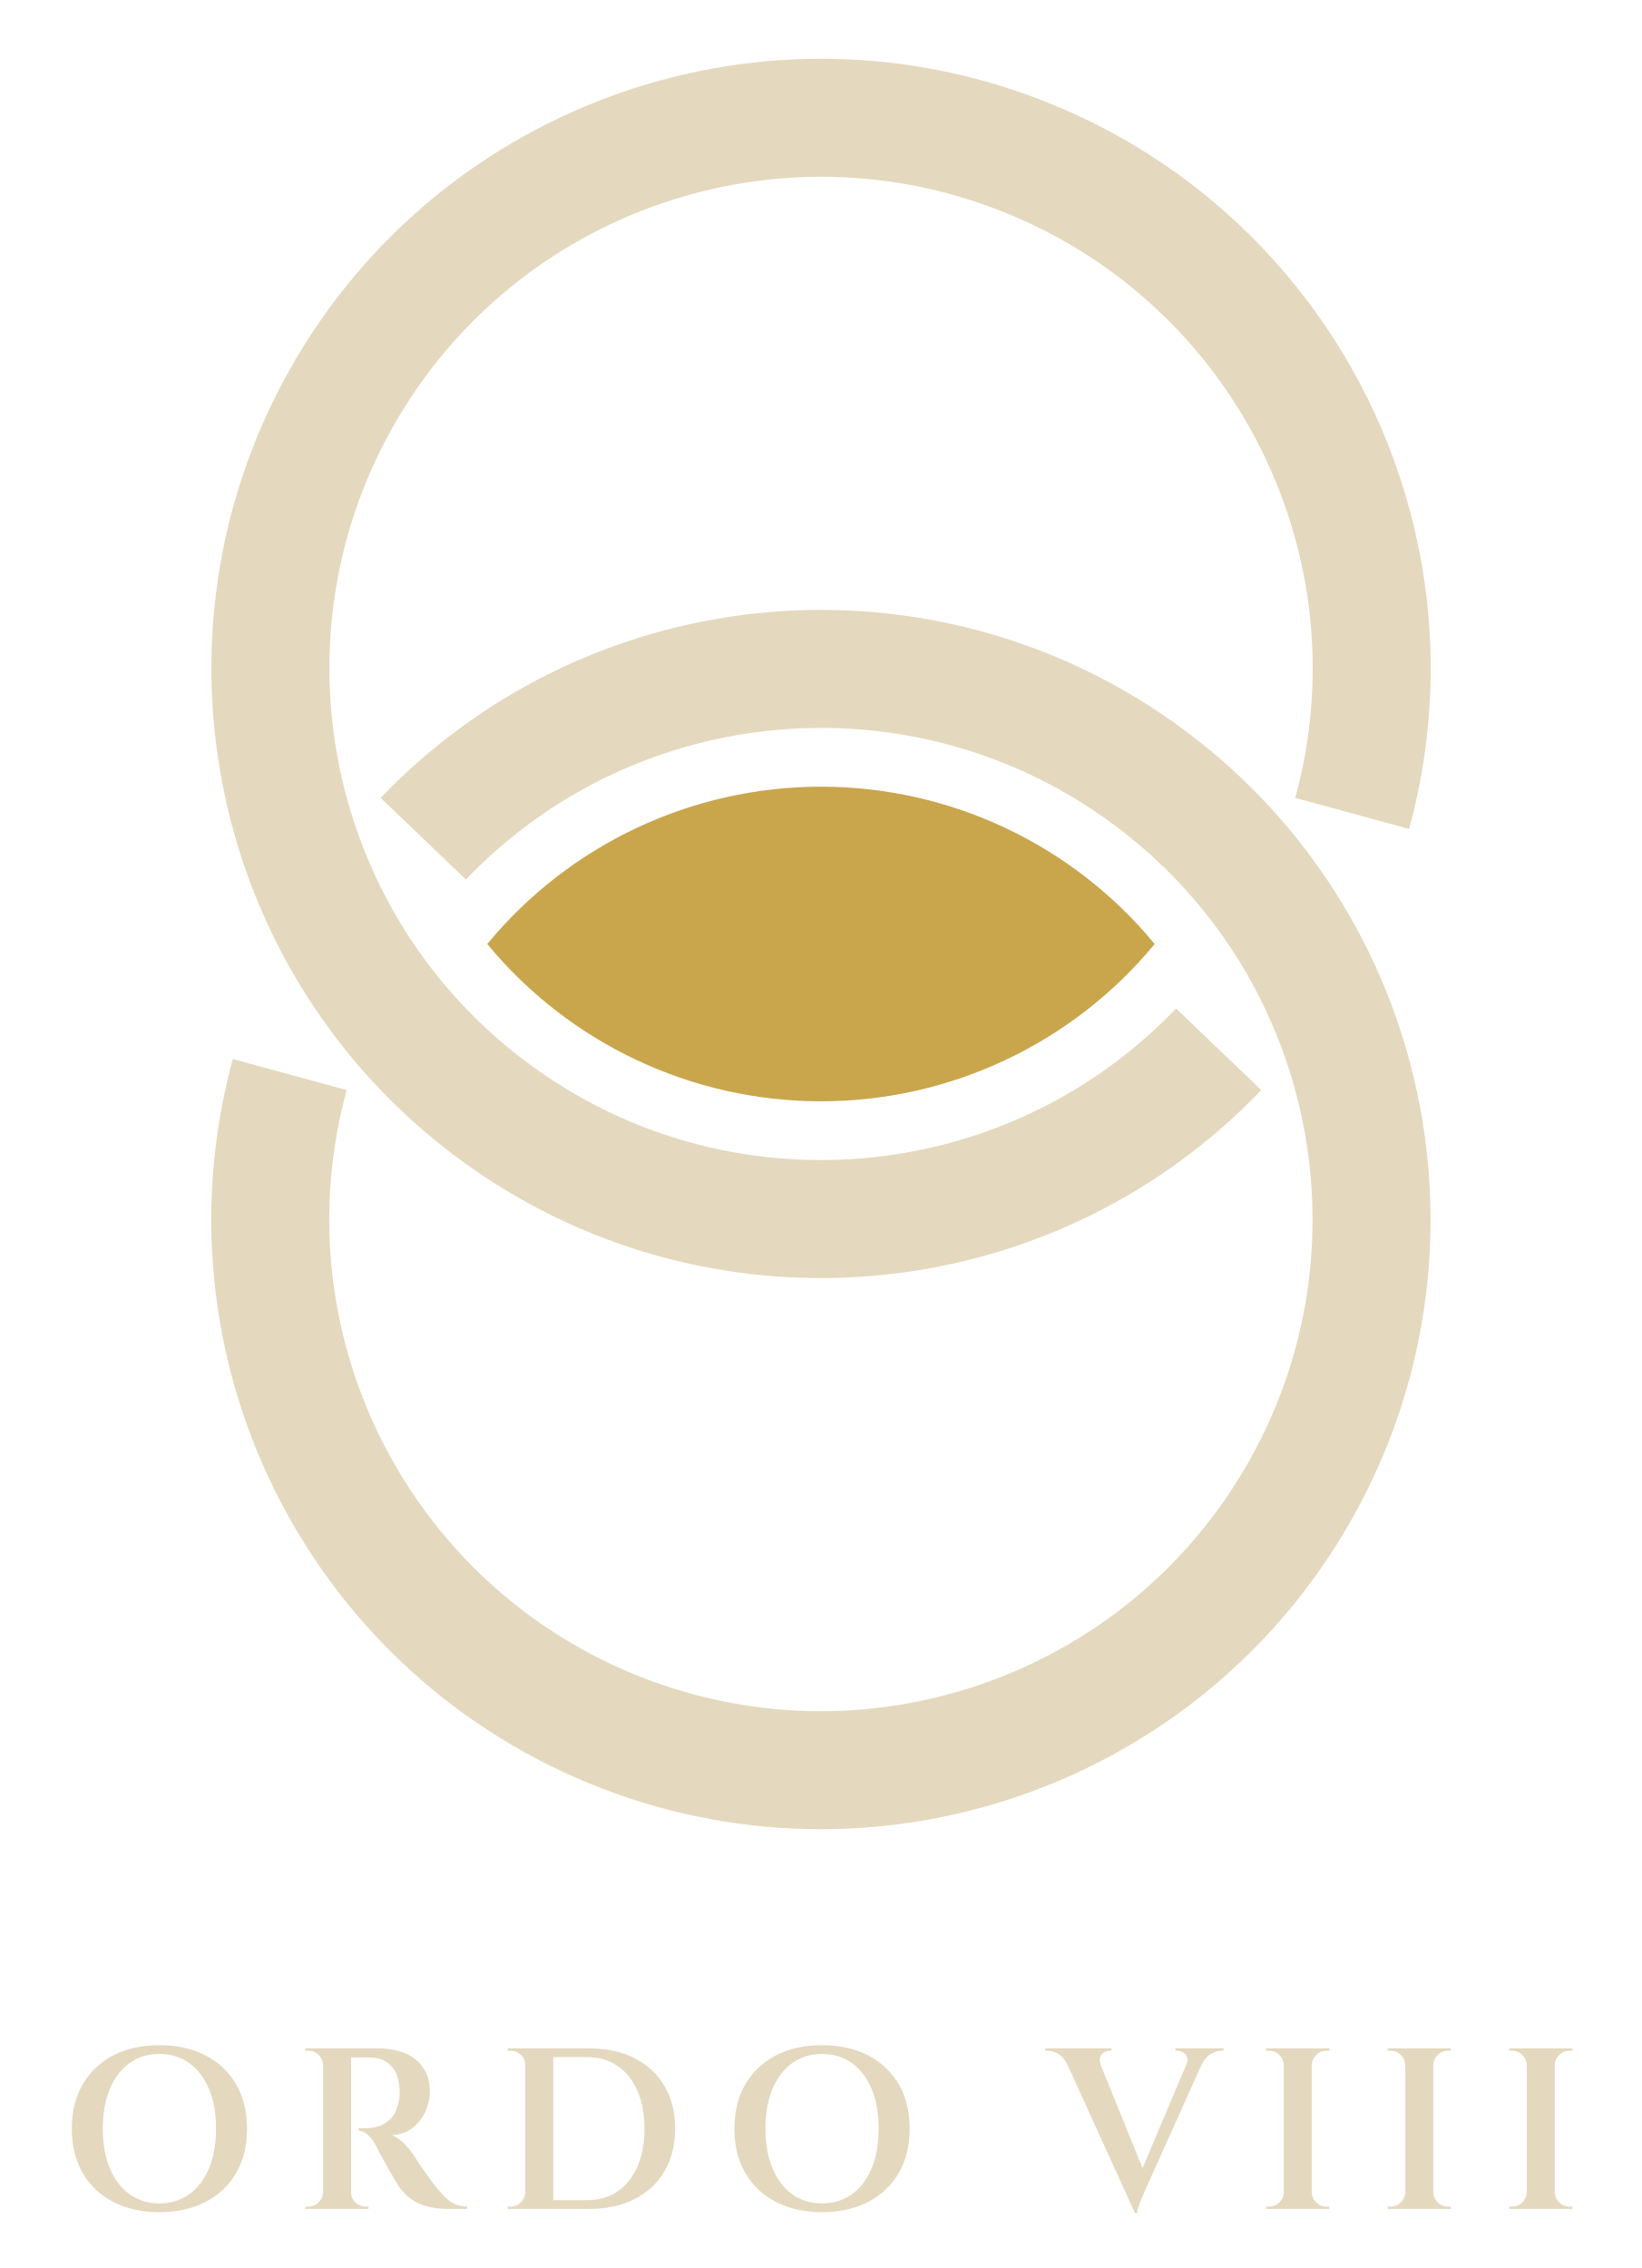
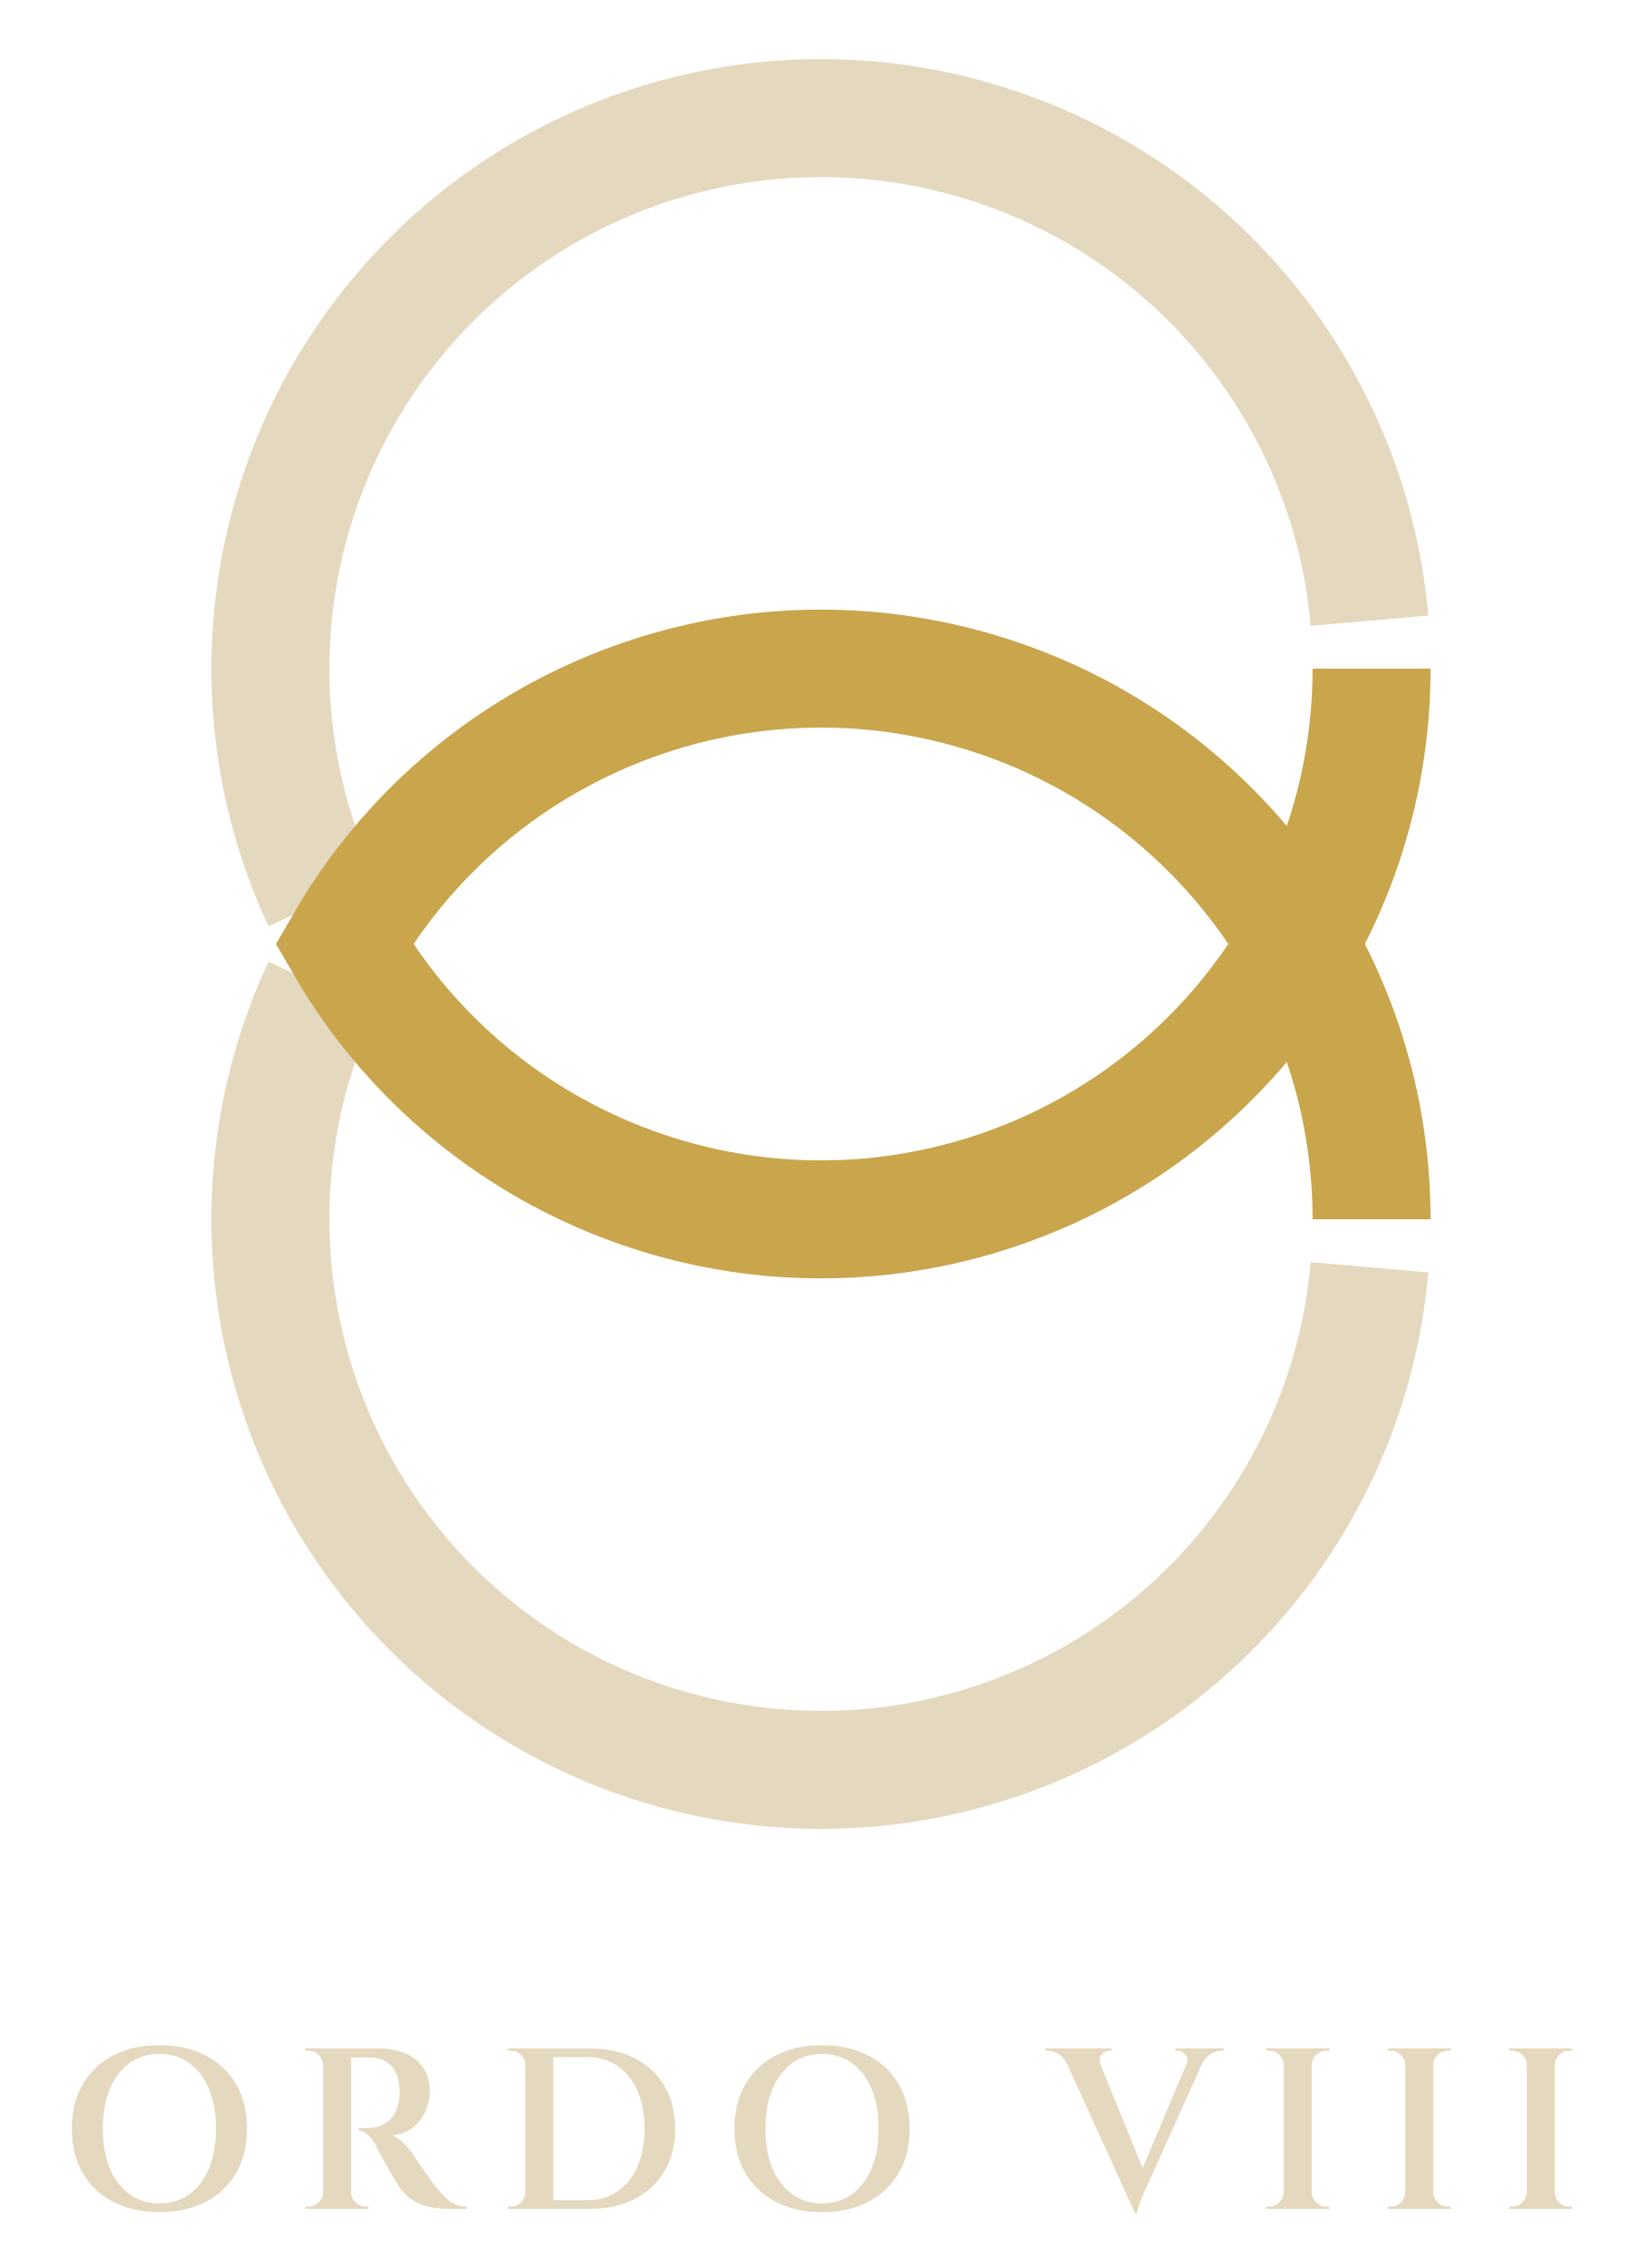
<svg xmlns="http://www.w3.org/2000/svg" viewBox="36.50 24.00 167.00 230.65" width="80mm" height="110.5mm">
-   <path d="M86.06 120 A44 44 0 0 1 153.94 120 A44 44 0 0 1 86.06 120 Z" fill="#C9A54C" />
-   <path d="M79.55 109.29 A56 56 0 1 1 65.97 133.28" fill="none" stroke="#E4D8BE" stroke-width="12" />
-   <path d="M160.45 130.71 A56 56 0 1 1 174.03 106.72" fill="none" stroke="#E4D8BE" stroke-width="12" />
+   <path d="M175.79 152.88 A56 56 0 1 1 69.25 124.33" fill="none" stroke="#E4D8BE" stroke-width="12" />
+   <path d="M69.25 115.67 A56 56 0 1 1 175.79 87.12" fill="none" stroke="#E4D8BE" stroke-width="12" />
+   <path d="M176 92 A56 56 0 0 1 71.5 120 A56 56 0 0 1 176 148" fill="none" stroke="#C9A54C" stroke-width="12" stroke-linejoin="miter" />
  <g fill="#E4D8BE" transform="translate(42.50 248.65) scale(0.02332)">
    <path transform="translate(0.0 0) scale(1 -1)" d="M437.5 714Q553.406 714 639.466 669.31Q725.525 624.619 772.847 543.024Q820.168 461.429 820.168 350Q820.168 238.976 772.847 157.178Q725.525 75.381 639.466 30.69Q553.406 -14 437.5 -14Q322.19 -14 236.333 30.69Q150.476 75.381 103.154 156.976Q55.833 238.571 55.833 350Q55.833 461.024 103.154 542.822Q150.476 624.619 236.333 669.31Q322.19 714 437.5 714ZM437.5 24.096Q513.19 24.096 568.595 64.274Q623.999 104.453 654.439 177.429Q684.879 250.405 684.879 350Q684.879 449.595 654.439 522.571Q623.999 595.547 568.595 635.726Q513.19 675.904 437.5 675.904Q362.811 675.904 307.406 635.726Q252.002 595.547 221.562 522.571Q191.122 449.595 191.122 350Q191.122 250.405 221.562 177.429Q252.002 104.453 307.406 64.274Q362.811 24.096 437.5 24.096Z" />
    <path transform="translate(1025.0 0) scale(1 -1)" d="M235.955 700H368.859Q413.859 700 454.61 689.024Q495.36 678.048 526.027 655.167Q556.694 632.286 574.444 596.774Q592.194 561.262 592.194 511.595Q592.194 467.643 573.135 425.06Q554.076 382.477 517.195 353.762Q480.314 325.048 426.242 321Q453.362 311.976 477.814 287.44Q502.267 262.904 518.481 238.856Q519.291 237.642 530.565 220.368Q541.838 203.095 559.1 178.131Q576.362 153.167 594.528 128.19Q612.695 103.214 627.29 86Q648.504 60.357 667.29 43.762Q686.076 27.167 707.147 18.786Q728.218 10.405 755.194 10V0H671.859Q620.192 0 579.609 11.167Q539.025 22.333 508.941 44.25Q478.857 66.167 456.786 98.524Q450.547 108.191 439.678 126.787Q428.81 145.382 415.774 168.036Q402.739 190.691 390.608 212.441Q378.478 234.19 369.525 251.071Q360.573 267.952 357.764 275Q342.407 304.453 323.05 322.214Q303.693 339.976 281.955 342V352Q283.574 352 294.824 351.702Q306.074 351.405 319.978 352Q346.788 352.595 374.145 362.024Q401.501 371.453 423.644 395.477Q445.787 419.5 456.144 463.691Q458.334 473.477 459.929 487.143Q461.524 500.81 460.524 516Q458.31 586.429 425.215 622.274Q392.12 658.119 340.572 659.904Q321.882 661.095 301.085 660.797Q280.288 660.5 264.741 660.5Q249.193 660.5 245.955 660.5Q245.955 661.095 243.455 670.821Q240.955 680.547 238.455 690.274Q235.955 700 235.955 700ZM248.955 700V0H126.88V700ZM129.88 73V0H49.88V10Q50.69 10 56.583 10.0Q62.476 10 62.88 10Q88.88 10 107.38 28.5Q125.88 47 126.88 73ZM129.88 627H126.88Q125.88 653 107.38 671.5Q88.88 690 62.88 690Q62.476 690 56.583 690.0Q50.69 690 49.88 690V700H129.88ZM245.955 73H248.955Q248.955 47 267.955 28.5Q286.955 10 312.955 10Q313.765 10 319.157 10.0Q324.55 10 324.955 10V0H245.955Z" />
    <path transform="translate(1909.0 0) scale(1 -1)" d="M403.048 700Q517.334 700 601.477 657.31Q685.62 614.619 731.93 535.822Q778.239 457.024 778.239 350Q778.239 242.976 731.93 164.476Q685.62 85.976 601.477 42.988Q517.334 0 403.048 0H172.856L171.856 38.096Q191.286 38.096 219.465 38.096Q247.644 38.096 278.323 38.096Q309.001 38.096 335.536 38.096Q362.072 38.096 378.512 38.096Q394.952 38.096 394.952 38.096Q471.642 38.096 527.451 76.477Q583.26 114.857 613.903 184.833Q644.545 254.81 644.545 350Q644.545 445.19 613.903 515.167Q583.26 585.143 527.154 623.523Q471.047 661.904 394.952 661.904Q394.952 661.904 377.714 661.904Q360.477 661.904 332.644 661.904Q304.811 661.904 273.132 661.904Q241.454 661.904 211.775 661.904Q182.096 661.904 161.856 661.904V700ZM246.526 700V0H124.856V700ZM127.856 73V0H47.856V10Q47.856 10 54.356 10.0Q60.856 10 60.856 10Q86.856 10 105.356 28.5Q123.856 47 124.856 73ZM127.856 627H124.856Q124.856 653 105.856 671.5Q86.856 690 60.856 690Q60.856 690 54.856 690.0Q48.856 690 48.856 690L47.856 700H127.856Z" />
    <path transform="translate(2890.0 0) scale(1 -1)" d="M437.5 714Q553.406 714 639.466 669.31Q725.525 624.619 772.847 543.024Q820.168 461.429 820.168 350Q820.168 238.976 772.847 157.178Q725.525 75.381 639.466 30.69Q553.406 -14 437.5 -14Q322.19 -14 236.333 30.69Q150.476 75.381 103.154 156.976Q55.833 238.571 55.833 350Q55.833 461.024 103.154 542.822Q150.476 624.619 236.333 669.31Q322.19 714 437.5 714ZM437.5 24.096Q513.19 24.096 568.595 64.274Q623.999 104.453 654.439 177.429Q684.879 250.405 684.879 350Q684.879 449.595 654.439 522.571Q623.999 595.547 568.595 635.726Q513.19 675.904 437.5 675.904Q362.811 675.904 307.406 635.726Q252.002 595.547 221.562 522.571Q191.122 449.595 191.122 350Q191.122 250.405 221.562 177.429Q252.002 104.453 307.406 64.274Q362.811 24.096 437.5 24.096Z" />
    <path transform="translate(4325.0 0) scale(1 -1)" d="M367.81 -18.048 43.642 694H191.384L415.335 142.123ZM367.81 -18.048 362.453 86.764 620.357 697H688.857L421.905 103.572Q420.286 99.929 413.369 84.596Q406.453 69.262 398.143 49.238Q389.833 29.214 383.726 10.595Q377.619 -8.024 376.81 -18.048ZM591.143 627.595Q603.357 657.595 587.952 673.798Q572.547 690 553.143 690H544.143V700H754.048V690Q754.048 690 749.548 690.0Q745.048 690 745.048 690Q723.048 690 698.25 675.5Q673.453 661 657.453 627ZM218.789 627.595 73.856 627Q58.452 661 33.654 675.5Q8.856 690 -14.144 690Q-14.144 690 -18.144 690.0Q-22.144 690 -22.144 690V700H265.193V690H256.193Q237.193 690 222.693 673.798Q208.193 657.595 218.789 627.595Z" />
    <path transform="translate(5217.0 0) scale(1 -1)" d="M246.526 700V0H124.856V700ZM127.856 73V0H47.856V10Q47.856 10 54.356 10.0Q60.856 10 60.856 10Q86.856 10 105.356 28.5Q123.856 47 124.856 73ZM127.856 627H124.856Q123.856 653 105.356 671.5Q86.856 690 60.856 690Q60.856 690 54.356 690.0Q47.856 690 47.856 690V700H127.856ZM243.526 73H246.526Q247.526 47 266.026 28.5Q284.526 10 310.526 10Q310.526 10 316.526 10.0Q322.526 10 323.526 10V0H243.526ZM243.526 627V700H323.526V690Q322.526 690 316.526 690.0Q310.526 690 310.526 690Q284.526 690 266.026 671.5Q247.526 653 246.526 627Z" />
    <path transform="translate(5747.0 0) scale(1 -1)" d="M246.526 700V0H124.856V700ZM127.856 73V0H47.856V10Q47.856 10 54.356 10.0Q60.856 10 60.856 10Q86.856 10 105.356 28.5Q123.856 47 124.856 73ZM127.856 627H124.856Q123.856 653 105.356 671.5Q86.856 690 60.856 690Q60.856 690 54.356 690.0Q47.856 690 47.856 690V700H127.856ZM243.526 73H246.526Q247.526 47 266.026 28.5Q284.526 10 310.526 10Q310.526 10 316.526 10.0Q322.526 10 323.526 10V0H243.526ZM243.526 627V700H323.526V690Q322.526 690 316.526 690.0Q310.526 690 310.526 690Q284.526 690 266.026 671.5Q247.526 653 246.526 627Z" />
    <path transform="translate(6277.0 0) scale(1 -1)" d="M246.526 700V0H124.856V700ZM127.856 73V0H47.856V10Q47.856 10 54.356 10.0Q60.856 10 60.856 10Q86.856 10 105.356 28.5Q123.856 47 124.856 73ZM127.856 627H124.856Q123.856 653 105.356 671.5Q86.856 690 60.856 690Q60.856 690 54.356 690.0Q47.856 690 47.856 690V700H127.856ZM243.526 73H246.526Q247.526 47 266.026 28.5Q284.526 10 310.526 10Q310.526 10 316.526 10.0Q322.526 10 323.526 10V0H243.526ZM243.526 627V700H323.526V690Q322.526 690 316.526 690.0Q310.526 690 310.526 690Q284.526 690 266.026 671.5Q247.526 653 246.526 627Z" />
  </g>
</svg>
